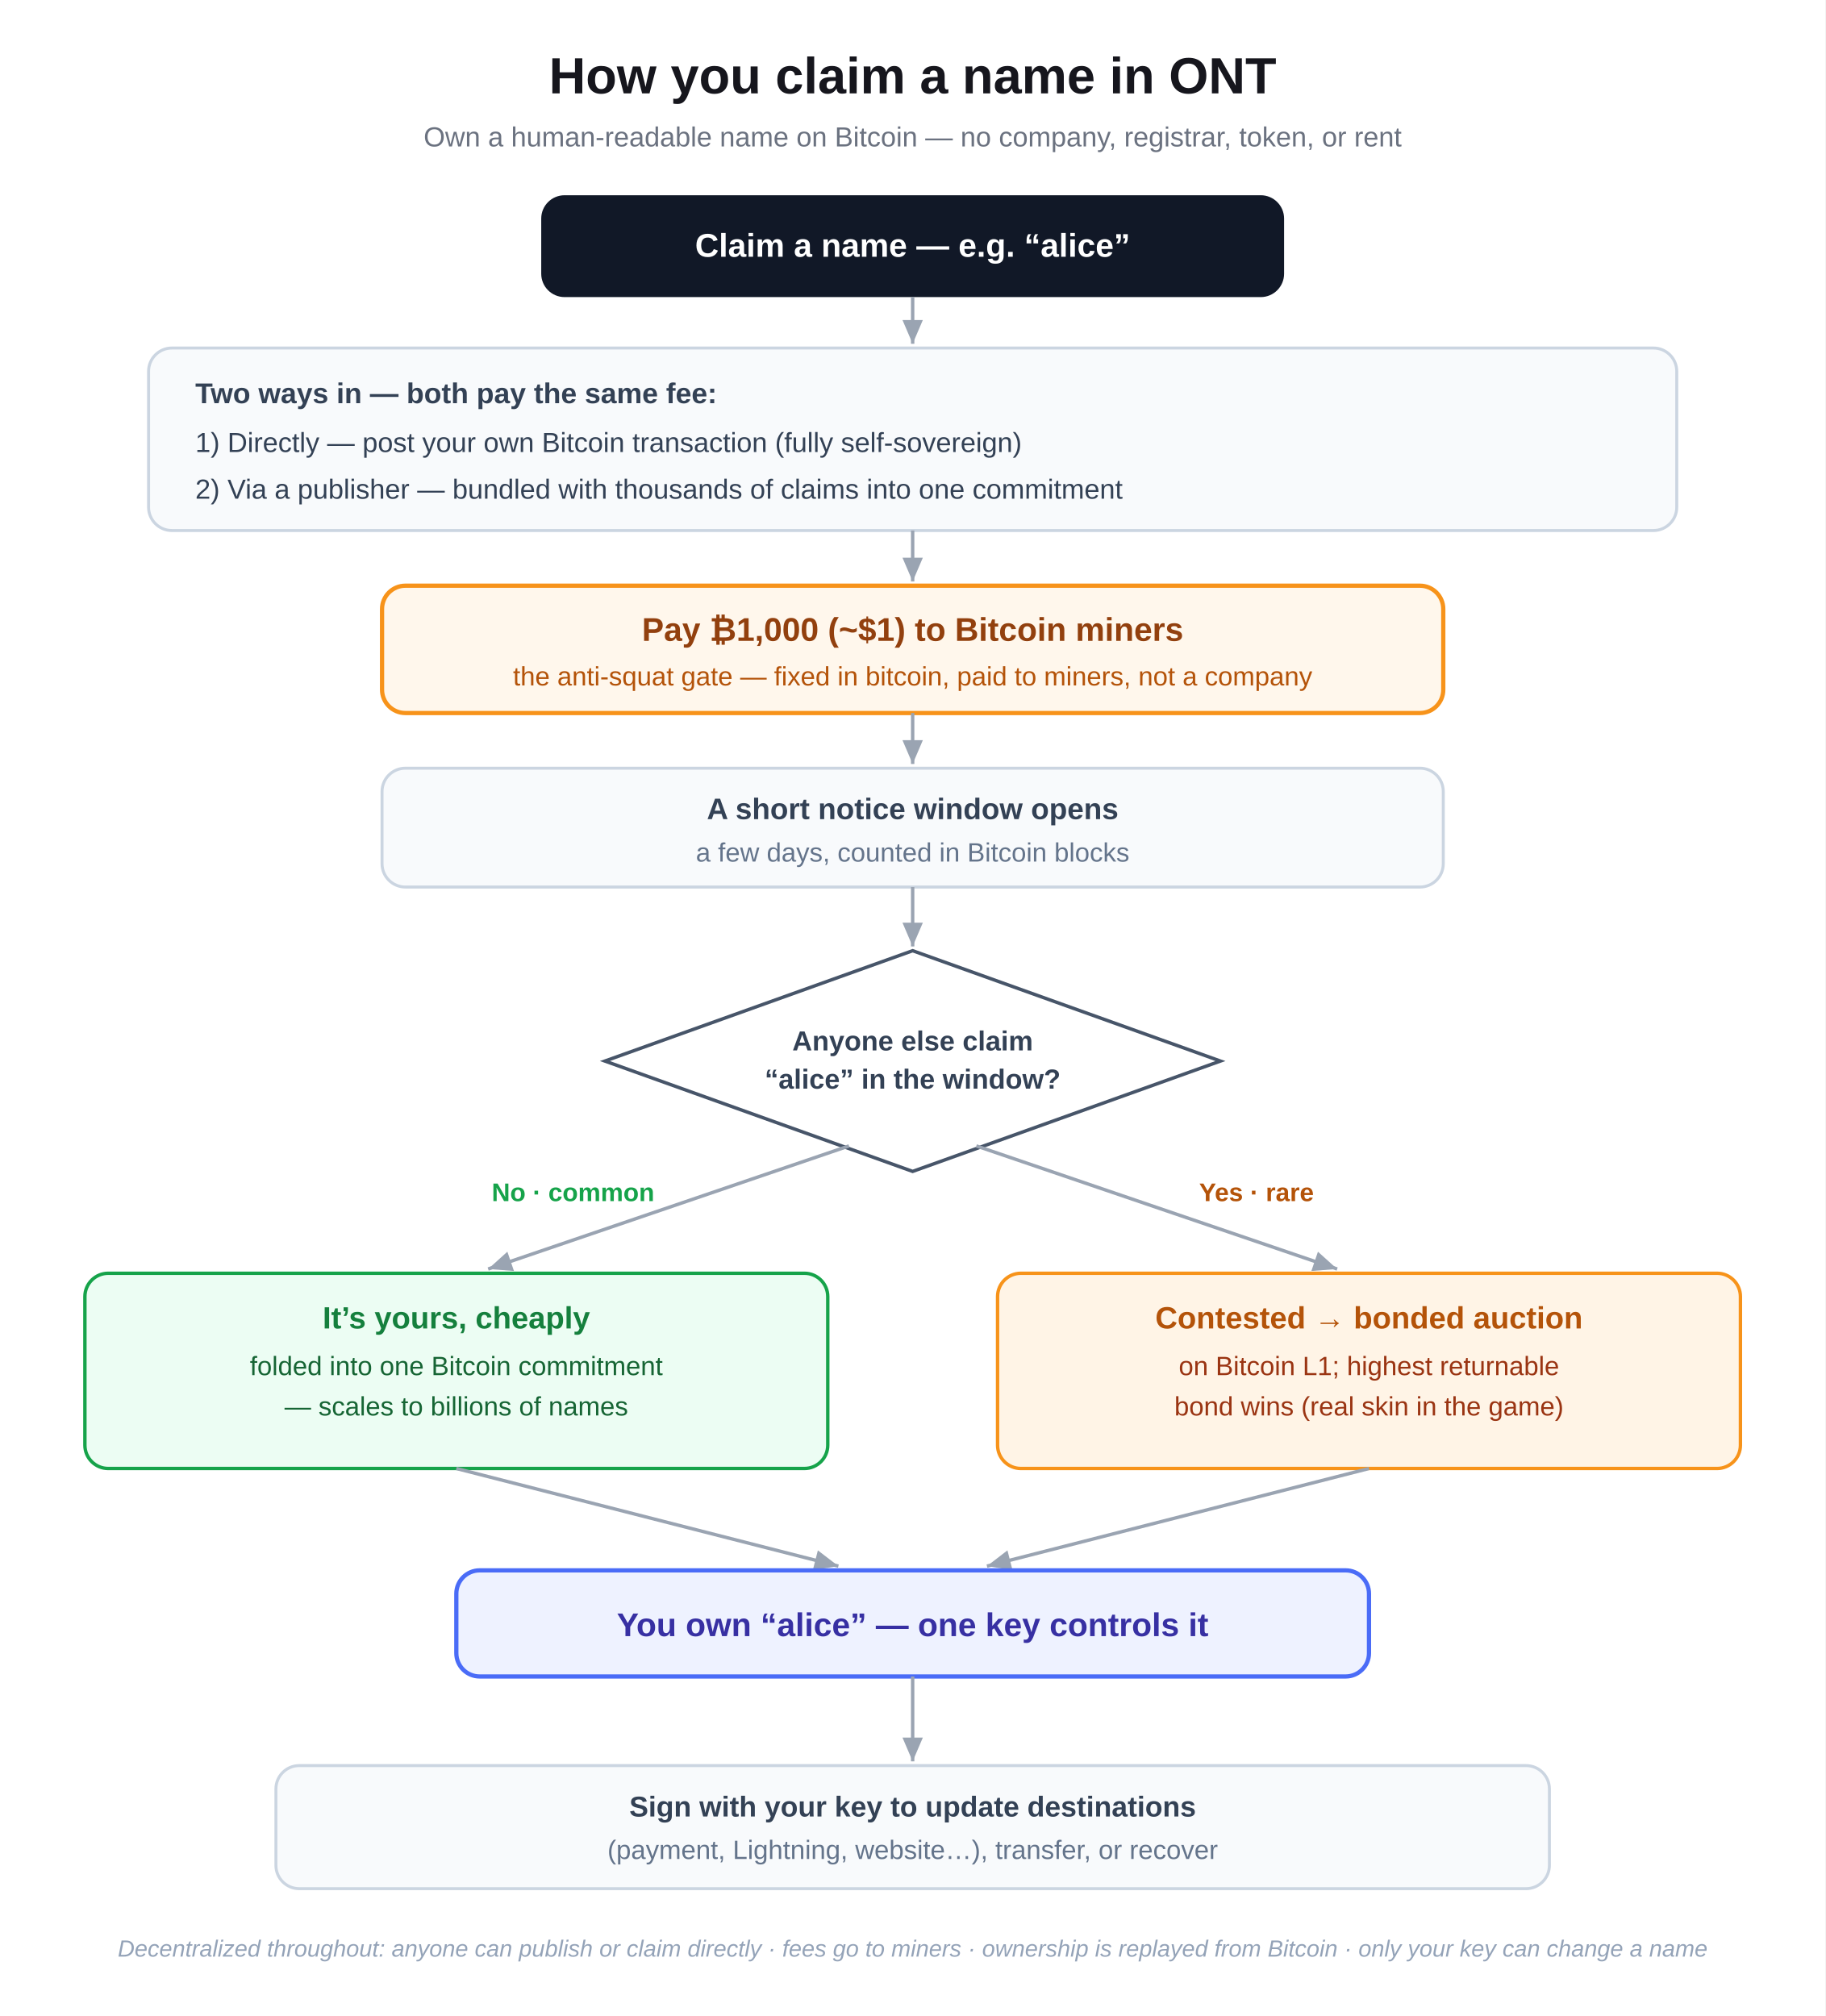
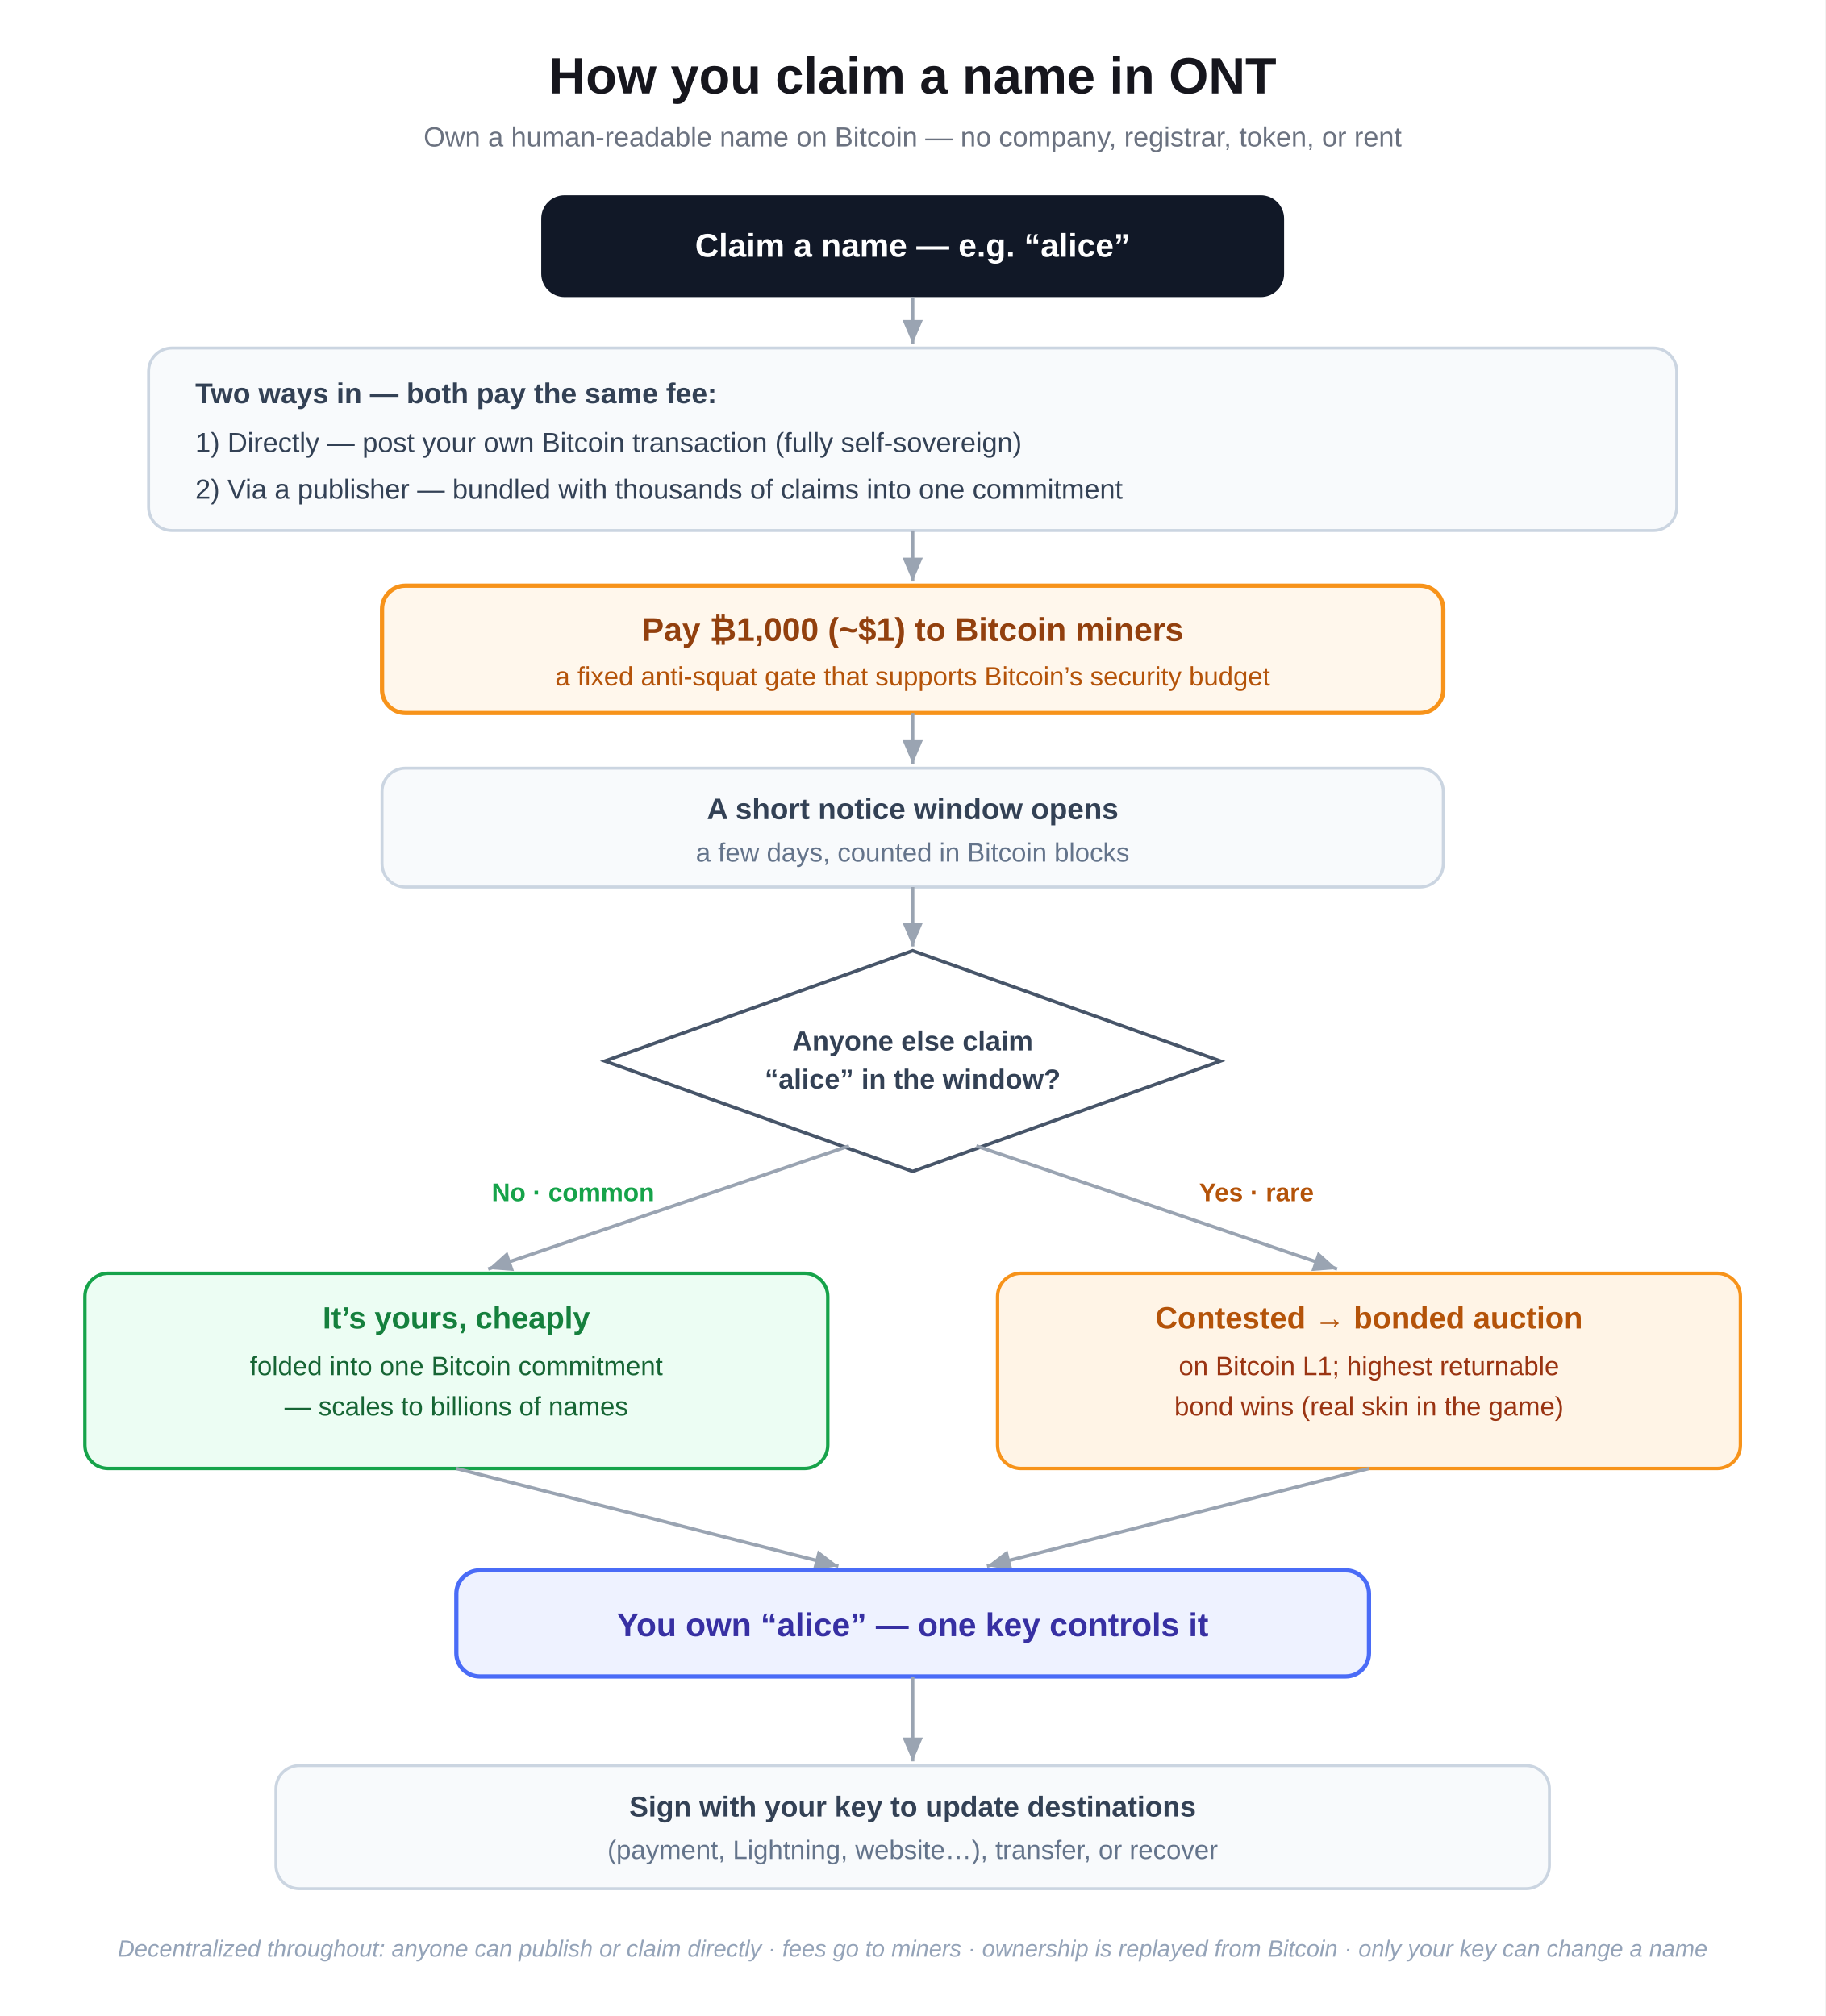
<svg xmlns="http://www.w3.org/2000/svg" viewBox="0 0 860 950" font-family="-apple-system, BlinkMacSystemFont, 'Helvetica Neue', Arial, sans-serif">
  <defs>
    <marker id="arrow" markerWidth="9" markerHeight="9" refX="7" refY="3" orient="auto" markerUnits="strokeWidth">
      <path d="M0,0 L7,3 L0,6 Z" fill="#9aa4b2" />
    </marker>
  </defs>
  <rect x="0" y="0" width="860" height="950" fill="#ffffff" />
  <text x="430" y="44" text-anchor="middle" font-size="24" font-weight="700" fill="#16161d">How you claim a name in ONT</text>
  <text x="430" y="69" text-anchor="middle" font-size="13" fill="#6b7280">Own a human-readable name on Bitcoin — no company, registrar, token, or rent</text>
  <rect x="255" y="92" width="350" height="48" rx="11" fill="#111827" />
  <text x="430" y="121" text-anchor="middle" font-size="15.5" font-weight="600" fill="#ffffff">Claim a name — e.g. “alice”</text>
  <line x1="430" y1="140" x2="430" y2="162" stroke="#9aa4b2" stroke-width="1.6" marker-end="url(#arrow)" />
  <rect x="70" y="164" width="720" height="86" rx="11" fill="#f8fafc" stroke="#cbd5e1" stroke-width="1.4" />
  <text x="92" y="190" font-size="13.5" font-weight="700" fill="#334155">Two ways in — both pay the same fee:</text>
  <text x="92" y="213" font-size="13" fill="#334155">1)  Directly — post your own Bitcoin transaction (fully self-sovereign)</text>
  <text x="92" y="235" font-size="13" fill="#334155">2)  Via a publisher — bundled with thousands of claims into one commitment</text>
  <line x1="430" y1="250" x2="430" y2="274" stroke="#9aa4b2" stroke-width="1.6" marker-end="url(#arrow)" />
  <rect x="180" y="276" width="500" height="60" rx="11" fill="#fff7ec" stroke="#f7931a" stroke-width="2" />
  <text x="430" y="302" text-anchor="middle" font-size="15.5" font-weight="700" fill="#92400e">Pay ₿1,000 (~$1) to Bitcoin miners</text>
-   <text x="430" y="323" text-anchor="middle" font-size="12.5" fill="#b45309">the anti-squat gate — fixed in bitcoin, paid to miners, not a company</text>
+   <text x="430" y="323" text-anchor="middle" font-size="12.5" fill="#b45309">a fixed anti-squat gate that supports Bitcoin’s security budget</text>
  <line x1="430" y1="336" x2="430" y2="360" stroke="#9aa4b2" stroke-width="1.6" marker-end="url(#arrow)" />
  <rect x="180" y="362" width="500" height="56" rx="11" fill="#f8fafc" stroke="#cbd5e1" stroke-width="1.4" />
  <text x="430" y="386" text-anchor="middle" font-size="14" font-weight="600" fill="#334155">A short notice window opens</text>
  <text x="430" y="406" text-anchor="middle" font-size="12.5" fill="#64748b">a few days, counted in Bitcoin blocks</text>
  <line x1="430" y1="418" x2="430" y2="446" stroke="#9aa4b2" stroke-width="1.6" marker-end="url(#arrow)" />
  <polygon points="430,448 575,500 430,552 285,500" fill="#ffffff" stroke="#475569" stroke-width="1.6" />
  <text x="430" y="495" text-anchor="middle" font-size="13" font-weight="600" fill="#334155">Anyone else claim</text>
  <text x="430" y="513" text-anchor="middle" font-size="13" font-weight="600" fill="#334155">“alice” in the window?</text>
  <line x1="400" y1="540" x2="230" y2="598" stroke="#9aa4b2" stroke-width="1.6" marker-end="url(#arrow)" />
  <line x1="460" y1="540" x2="630" y2="598" stroke="#9aa4b2" stroke-width="1.6" marker-end="url(#arrow)" />
  <text x="270" y="566" text-anchor="middle" font-size="12" font-weight="700" fill="#16a34a">No · common</text>
  <text x="592" y="566" text-anchor="middle" font-size="12" font-weight="700" fill="#b45309">Yes · rare</text>
  <rect x="40" y="600" width="350" height="92" rx="11" fill="#ecfdf3" stroke="#16a34a" stroke-width="1.6" />
  <text x="215" y="626" text-anchor="middle" font-size="14.5" font-weight="700" fill="#15803d">It’s yours, cheaply</text>
  <text x="215" y="648" text-anchor="middle" font-size="12.5" fill="#166534">folded into one Bitcoin commitment</text>
  <text x="215" y="667" text-anchor="middle" font-size="12.5" fill="#166534">— scales to billions of names</text>
  <rect x="470" y="600" width="350" height="92" rx="11" fill="#fff4e6" stroke="#f7931a" stroke-width="1.6" />
  <text x="645" y="626" text-anchor="middle" font-size="14.5" font-weight="700" fill="#b45309">Contested → bonded auction</text>
  <text x="645" y="648" text-anchor="middle" font-size="12.5" fill="#9a3412">on Bitcoin L1; highest returnable</text>
  <text x="645" y="667" text-anchor="middle" font-size="12.5" fill="#9a3412">bond wins (real skin in the game)</text>
  <line x1="215" y1="692" x2="395" y2="738" stroke="#9aa4b2" stroke-width="1.6" marker-end="url(#arrow)" />
  <line x1="645" y1="692" x2="465" y2="738" stroke="#9aa4b2" stroke-width="1.6" marker-end="url(#arrow)" />
  <rect x="215" y="740" width="430" height="50" rx="11" fill="#eef2ff" stroke="#4a6cf7" stroke-width="2" />
  <text x="430" y="771" text-anchor="middle" font-size="15.5" font-weight="700" fill="#3730a3">You own “alice” — one key controls it</text>
  <line x1="430" y1="790" x2="430" y2="830" stroke="#9aa4b2" stroke-width="1.6" marker-end="url(#arrow)" />
  <rect x="130" y="832" width="600" height="58" rx="11" fill="#f8fafc" stroke="#cbd5e1" stroke-width="1.4" />
  <text x="430" y="856" text-anchor="middle" font-size="13.5" font-weight="600" fill="#334155">Sign with your key to update destinations</text>
  <text x="430" y="876" text-anchor="middle" font-size="12.5" fill="#64748b">(payment, Lightning, website…), transfer, or recover</text>
  <text x="430" y="922" text-anchor="middle" font-size="11" font-style="italic" fill="#94a3b8">Decentralized throughout: anyone can publish or claim directly · fees go to miners · ownership is replayed from Bitcoin · only your key can change a name</text>
</svg>
